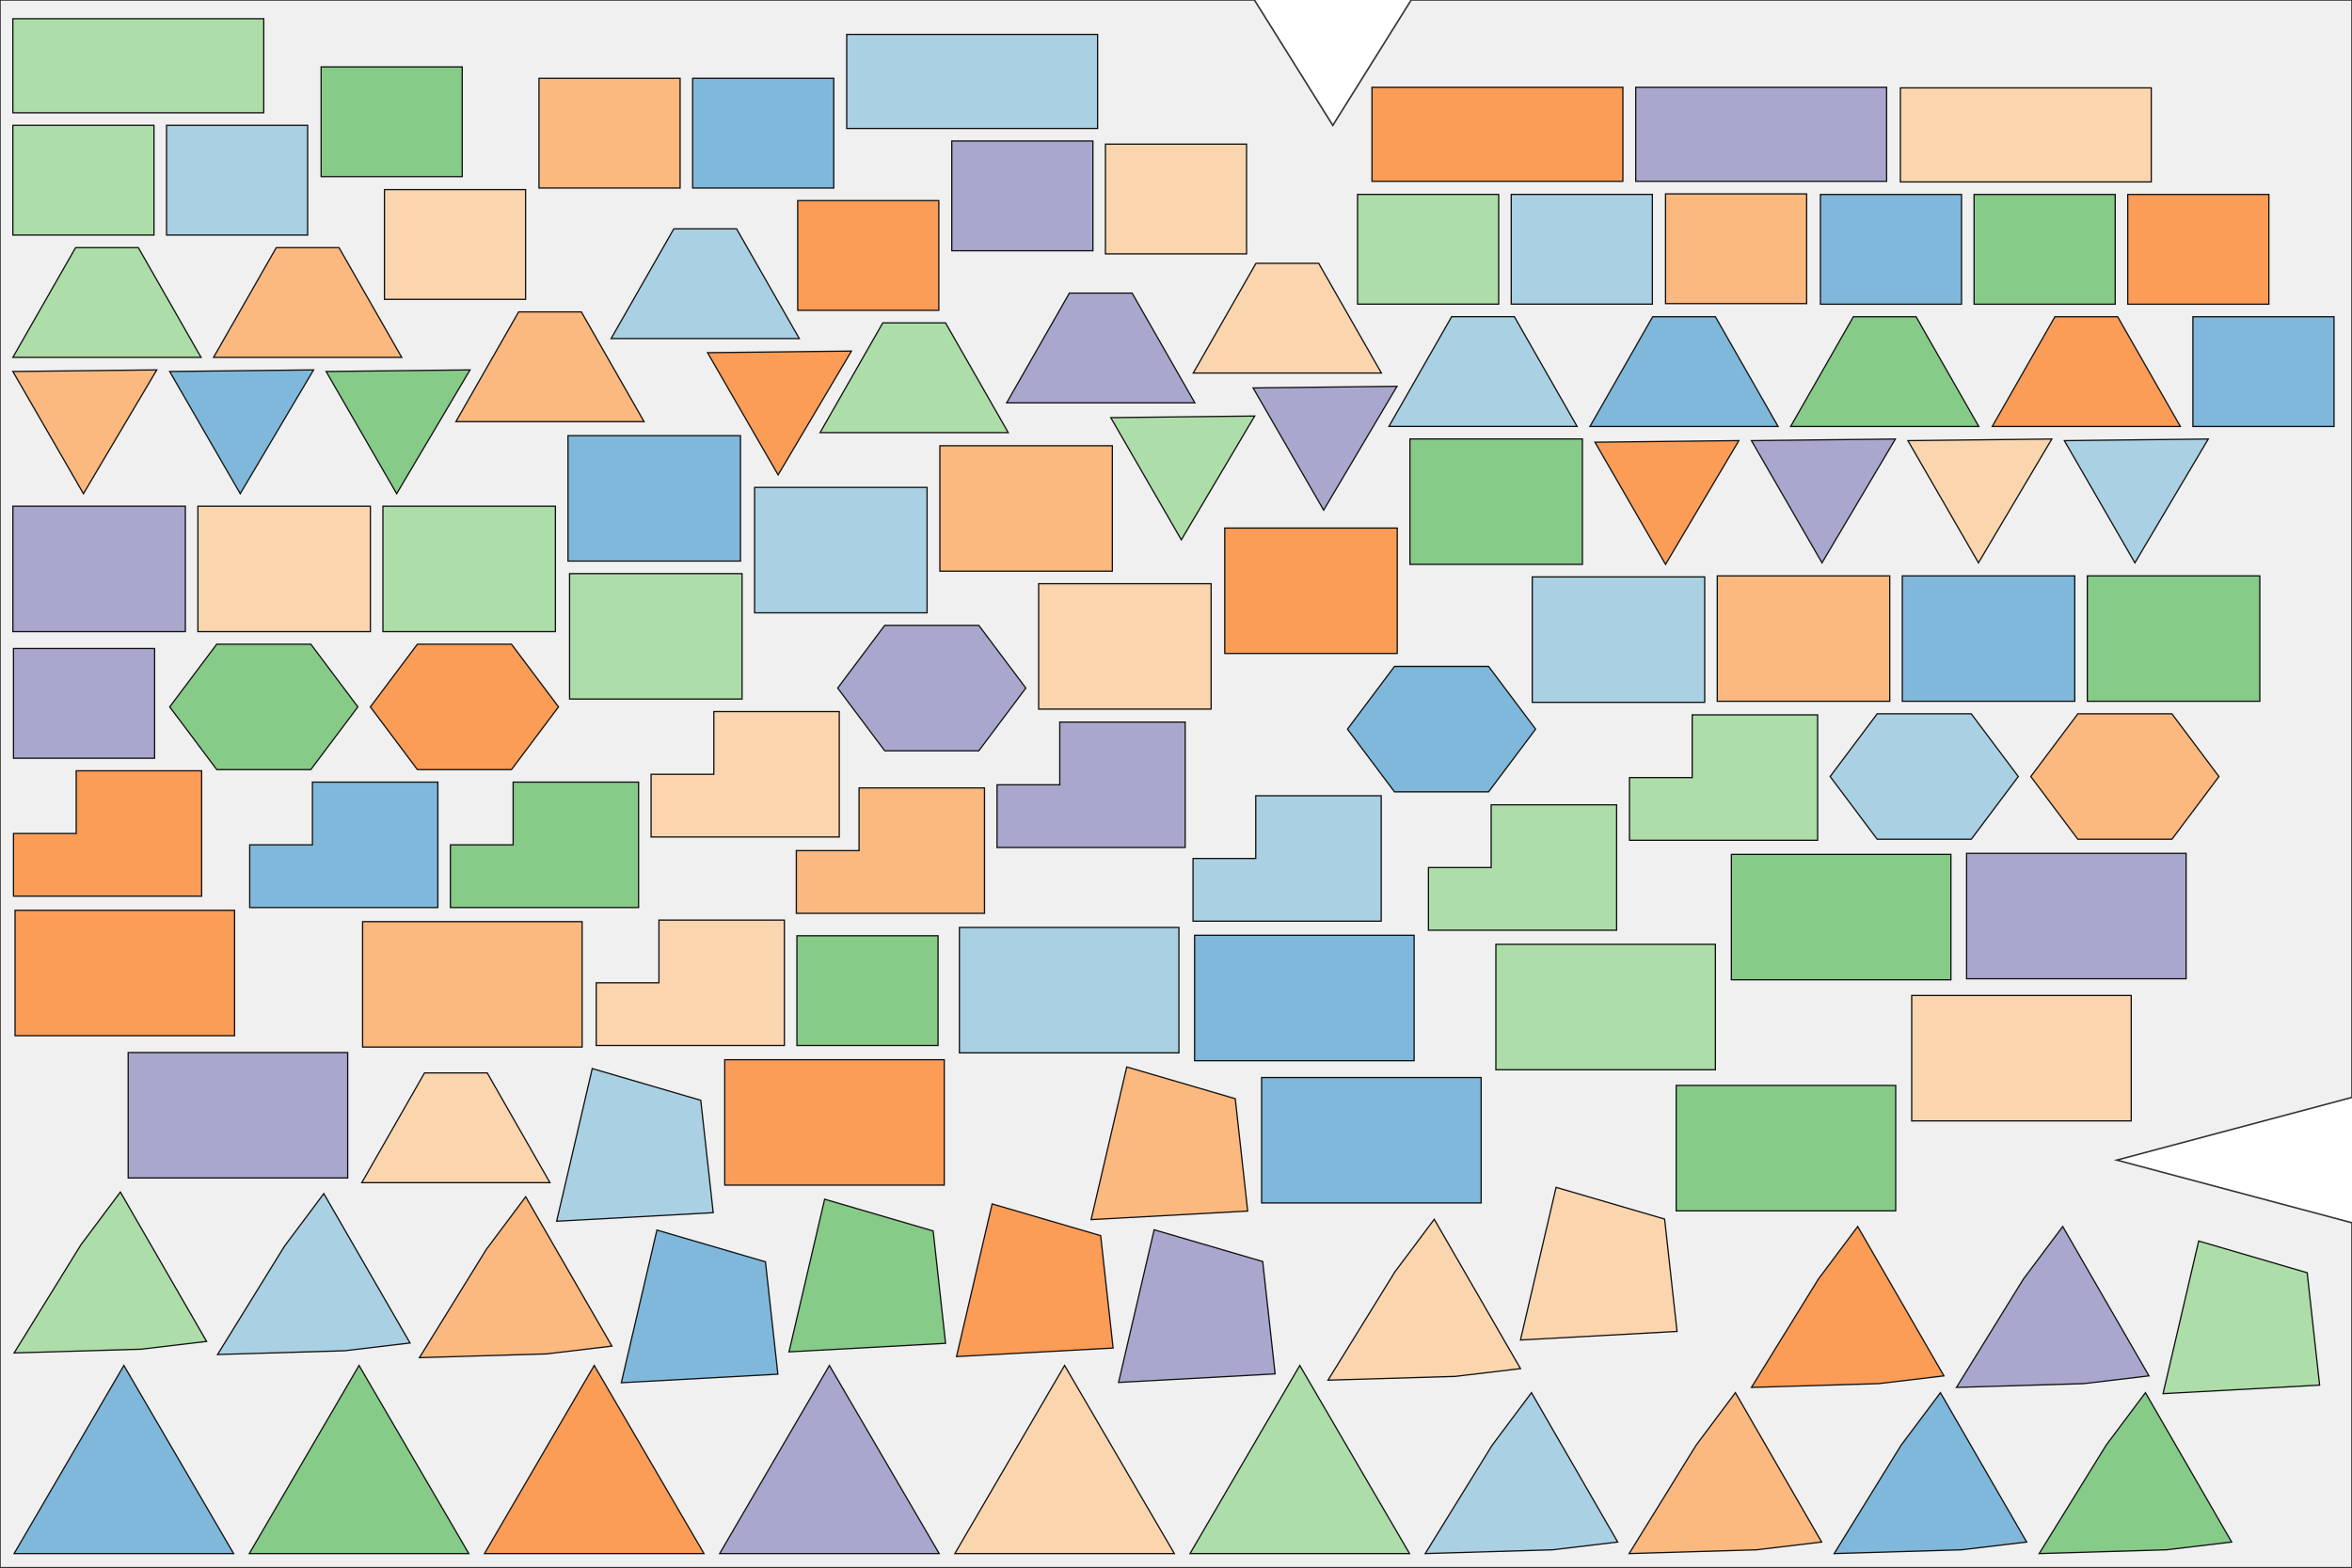
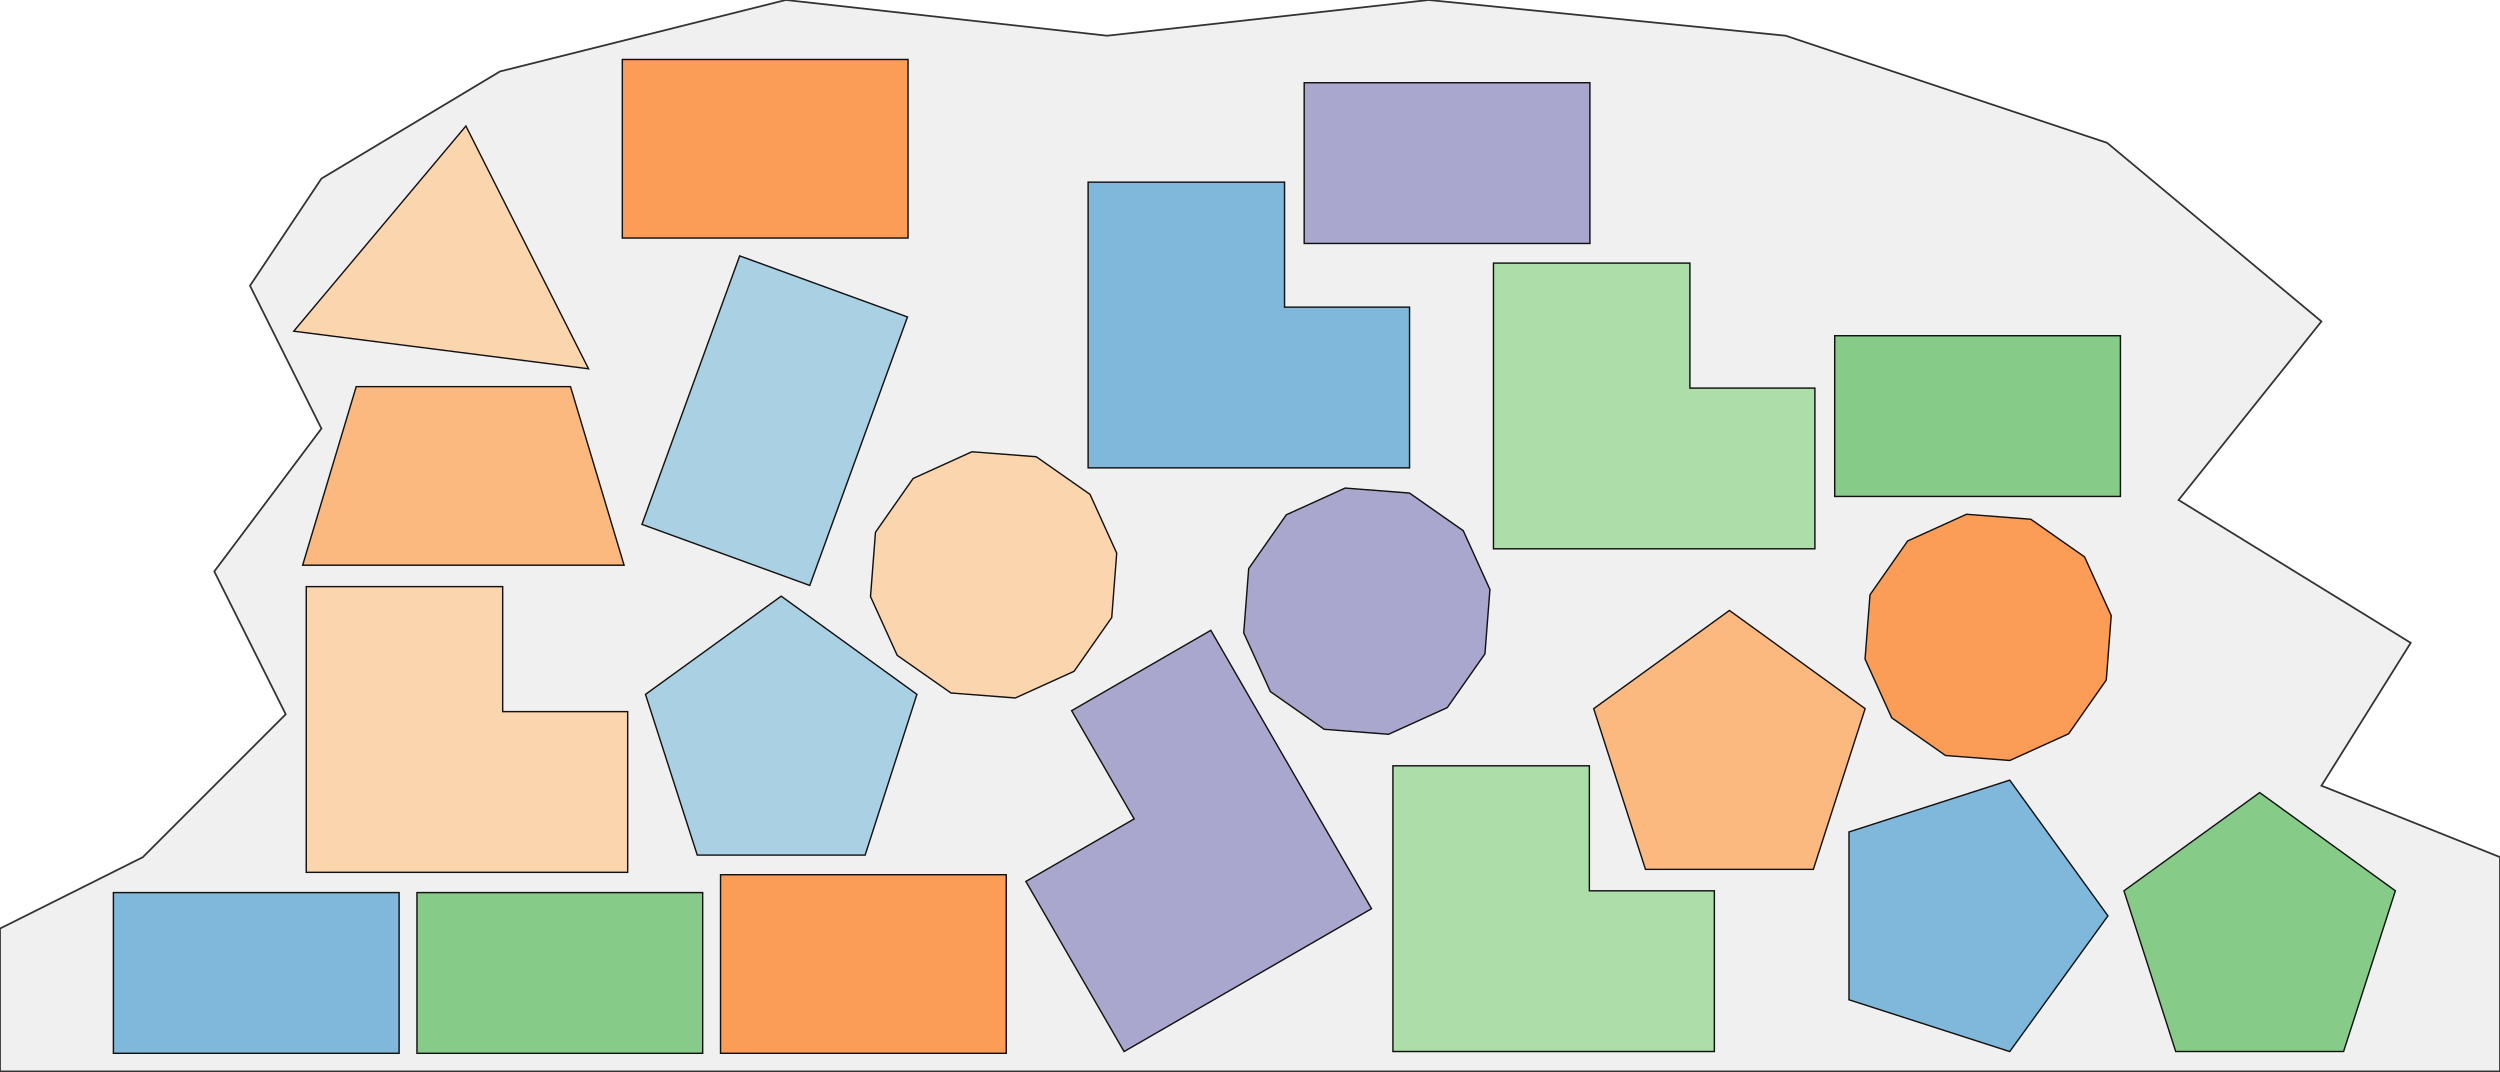
- <svg xmlns="http://www.w3.org/2000/svg" width="1500.0" height="1000.0" viewBox="0.0 0.0 1500.0 1000.0">
-   <rect x="0.0" y="0.0" width="1500.0" height="1000.0" fill="white" />
-   <g transform="translate(0,1000.0) scale(1,-1)">
-     <path d="M 0.000 0.000 L 1500.000 0.000 L 1500.000 220.000 L 1350.000 260.000 L 1500.000 300.000 L 1500.000 1000.000 L 900.000 1000.000 L 850.000 920.000 L 800.000 1000.000 L 0.000 1000.000 L 0.000 0.000 Z " fill="#f0f0f0" stroke="#333" stroke-width="1" />
-     <path d="M 8.995 9.000 L 148.995 9.000 L 78.995 129.000 L 8.995 9.000 Z " fill="#6baed6" fill-opacity="0.85" stroke="#111" stroke-width="0.8">
+ <svg xmlns="http://www.w3.org/2000/svg" width="1400.0" height="600.0" viewBox="0.0 0.0 1400.0 600.0">
+   <rect x="0.0" y="0.0" width="1400.0" height="600.0" fill="white" />
+   <g transform="translate(0,600.0) scale(1,-1)">
+     <path d="M 0.000 0.000 L 1400.000 0.000 L 1400.000 120.000 L 1300.000 160.000 L 1350.000 240.000 L 1220.000 320.000 L 1300.000 420.000 L 1180.000 520.000 L 1000.000 580.000 L 800.000 600.000 L 620.000 580.000 L 440.000 600.000 L 280.000 560.000 L 180.000 500.000 L 140.000 440.000 L 180.000 360.000 L 120.000 280.000 L 160.000 200.000 L 80.000 120.000 L 0.000 80.000 L 0.000 0.000 Z " fill="#f0f0f0" stroke="#333" stroke-width="1" />
+     <path d="M 63.500 10.151 L 223.500 10.151 L 223.500 100.151 L 63.500 100.151 L 63.500 10.151 Z " fill="#6baed6" fill-opacity="0.85" stroke="#111" stroke-width="0.8">
      </path>
-     <path d="M 158.985 9.000 L 298.985 9.000 L 228.985 129.000 L 158.985 9.000 Z " fill="#74c476" fill-opacity="0.85" stroke="#111" stroke-width="0.8">
+     <path d="M 233.500 10.151 L 393.500 10.151 L 393.500 100.151 L 233.500 100.151 L 233.500 10.151 Z " fill="#74c476" fill-opacity="0.85" stroke="#111" stroke-width="0.8">
      </path>
-     <path d="M 308.975 9.000 L 448.975 9.000 L 378.975 129.000 L 308.975 9.000 Z " fill="#fd8d3c" fill-opacity="0.85" stroke="#111" stroke-width="0.8">
+     <path d="M 563.500 10.151 L 563.500 110.151 L 403.500 110.151 L 403.500 10.151 L 563.500 10.151 Z " fill="#fd8d3c" fill-opacity="0.85" stroke="#111" stroke-width="0.8">
      </path>
-     <path d="M 458.966 9.000 L 598.966 9.000 L 528.966 129.000 L 458.966 9.000 Z " fill="#9e9ac8" fill-opacity="0.85" stroke="#111" stroke-width="0.8">
+     <path d="M 768.051 91.138 L 678.051 247.022 L 600.109 202.022 L 635.109 141.400 L 574.487 106.400 L 629.487 11.138 L 768.051 91.138 Z " fill="#9e9ac8" fill-opacity="0.85" stroke="#111" stroke-width="0.8">
      </path>
-     <path d="M 608.956 9.000 L 748.956 9.000 L 678.956 129.000 L 608.956 9.000 Z " fill="#fdd0a2" fill-opacity="0.85" stroke="#111" stroke-width="0.8">
+     <path d="M 171.500 111.493 L 351.500 111.493 L 351.500 201.493 L 281.500 201.493 L 281.500 271.493 L 171.500 271.493 L 171.500 111.493 Z " fill="#fdd0a2" fill-opacity="0.85" stroke="#111" stroke-width="0.8">
      </path>
-     <path d="M 758.946 9.000 L 898.946 9.000 L 828.946 129.000 L 758.946 9.000 Z " fill="#a1d99b" fill-opacity="0.85" stroke="#111" stroke-width="0.8">
+     <path d="M 780.038 11.151 L 960.038 11.151 L 960.038 101.151 L 890.038 101.151 L 890.038 171.151 L 780.038 171.151 L 780.038 11.151 Z " fill="#a1d99b" fill-opacity="0.85" stroke="#111" stroke-width="0.8">
      </path>
-     <path d="M 1031.701 16.366 L 976.701 111.629 L 951.609 78.090 L 908.938 8.998 L 990.109 11.406 L 1031.701 16.366 Z " fill="#9ecae1" fill-opacity="0.85" stroke="#111" stroke-width="0.8">
+     <path d="M 437.469 266.151 L 361.469 211.151 L 390.469 121.151 L 484.469 121.151 L 513.469 211.151 L 437.469 266.151 Z " fill="#9ecae1" fill-opacity="0.85" stroke="#111" stroke-width="0.8">
      </path>
-     <path d="M 1161.760 16.366 L 1106.760 111.629 L 1081.668 78.090 L 1038.997 8.998 L 1120.168 11.406 L 1161.760 16.366 Z " fill="#fdae6b" fill-opacity="0.85" stroke="#111" stroke-width="0.8">
+     <path d="M 968.469 258.151 L 892.469 203.151 L 921.469 113.151 L 1015.469 113.151 L 1044.469 203.151 L 968.469 258.151 Z " fill="#fdae6b" fill-opacity="0.85" stroke="#111" stroke-width="0.8">
      </path>
-     <path d="M 1292.508 16.366 L 1237.508 111.629 L 1212.416 78.090 L 1169.745 8.998 L 1250.916 11.406 L 1292.508 16.366 Z " fill="#6baed6" fill-opacity="0.85" stroke="#111" stroke-width="0.8">
+     <path d="M 1180.437 87.119 L 1125.437 163.119 L 1035.437 134.119 L 1035.437 40.119 L 1125.437 11.119 L 1180.437 87.119 Z " fill="#6baed6" fill-opacity="0.85" stroke="#111" stroke-width="0.8">
      </path>
-     <path d="M 1423.256 16.366 L 1368.256 111.629 L 1343.164 78.090 L 1300.493 8.998 L 1381.664 11.406 L 1423.256 16.366 Z " fill="#74c476" fill-opacity="0.85" stroke="#111" stroke-width="0.8">
+     <path d="M 1265.406 156.151 L 1189.406 101.151 L 1218.406 11.151 L 1312.406 11.151 L 1341.406 101.151 L 1265.406 156.151 Z " fill="#74c476" fill-opacity="0.85" stroke="#111" stroke-width="0.8">
      </path>
-     <path d="M 1239.760 122.366 L 1184.760 217.629 L 1159.668 184.090 L 1116.997 114.998 L 1198.168 117.406 L 1239.760 122.366 Z " fill="#fd8d3c" fill-opacity="0.85" stroke="#111" stroke-width="0.8">
+     <path d="M 1182.295 255.228 L 1167.354 288.133 L 1137.235 309.223 L 1101.203 312.009 L 1068.298 297.068 L 1047.208 266.948 L 1044.422 230.917 L 1059.363 198.011 L 1089.483 176.921 L 1125.514 174.136 L 1158.420 189.077 L 1179.510 219.196 L 1182.295 255.228 Z " fill="#fd8d3c" fill-opacity="0.85" stroke="#111" stroke-width="0.8">
      </path>
-     <path d="M 1370.508 122.366 L 1315.508 217.629 L 1290.416 184.090 L 1247.745 114.998 L 1328.916 117.406 L 1370.508 122.366 Z " fill="#9e9ac8" fill-opacity="0.85" stroke="#111" stroke-width="0.8">
+     <path d="M 834.358 269.899 L 819.417 302.804 L 789.297 323.894 L 753.266 326.680 L 720.361 311.739 L 699.271 281.619 L 696.485 245.588 L 711.426 212.683 L 741.546 191.592 L 777.577 188.807 L 810.482 203.748 L 831.573 233.868 L 834.358 269.899 Z " fill="#9e9ac8" fill-opacity="0.85" stroke="#111" stroke-width="0.8">
      </path>
-     <path d="M 969.701 126.987 L 914.701 222.250 L 889.609 188.710 L 846.938 119.618 L 928.109 122.026 L 969.701 126.987 Z " fill="#fdd0a2" fill-opacity="0.85" stroke="#111" stroke-width="0.8">
+     <path d="M 625.358 290.228 L 610.417 323.133 L 580.297 344.223 L 544.266 347.009 L 511.361 332.068 L 490.271 301.948 L 487.485 265.917 L 502.426 233.011 L 532.546 211.921 L 568.577 209.136 L 601.482 224.077 L 622.573 254.196 L 625.358 290.228 Z " fill="#fdd0a2" fill-opacity="0.85" stroke="#111" stroke-width="0.8">
      </path>
-     <path d="M 131.760 144.344 L 76.760 239.607 L 51.668 206.067 L 8.997 136.975 L 90.168 139.383 L 131.760 144.344 Z " fill="#a1d99b" fill-opacity="0.85" stroke="#111" stroke-width="0.8">
+     <path d="M 836.343 292.665 L 1016.343 292.665 L 1016.343 382.665 L 946.343 382.665 L 946.343 452.665 L 836.343 452.665 L 836.343 292.665 Z " fill="#a1d99b" fill-opacity="0.85" stroke="#111" stroke-width="0.8">
      </path>
-     <path d="M 261.508 143.344 L 206.508 238.607 L 181.416 205.067 L 138.745 135.975 L 219.916 138.383 L 261.508 143.344 Z " fill="#9ecae1" fill-opacity="0.85" stroke="#111" stroke-width="0.8">
+     <path d="M 508.188 422.497 L 414.218 456.699 L 359.495 306.348 L 453.465 272.146 L 508.188 422.497 Z " fill="#9ecae1" fill-opacity="0.85" stroke="#111" stroke-width="0.8">
      </path>
-     <path d="M 390.256 141.344 L 335.256 236.607 L 310.164 203.067 L 267.493 133.975 L 348.664 136.383 L 390.256 141.344 Z " fill="#fdae6b" fill-opacity="0.85" stroke="#111" stroke-width="0.8">
+     <path d="M 169.479 283.493 L 349.479 283.493 L 319.479 383.493 L 199.479 383.493 L 169.479 283.493 Z " fill="#fdae6b" fill-opacity="0.85" stroke="#111" stroke-width="0.8">
      </path>
-     <path d="M 496.094 123.432 L 488.168 195.106 L 418.959 215.357 L 396.243 117.972 L 496.094 123.432 Z " fill="#6baed6" fill-opacity="0.85" stroke="#111" stroke-width="0.8">
+     <path d="M 609.343 337.994 L 789.343 337.994 L 789.343 427.994 L 719.343 427.994 L 719.343 497.994 L 609.343 497.994 L 609.343 337.994 Z " fill="#6baed6" fill-opacity="0.85" stroke="#111" stroke-width="0.8">
      </path>
-     <path d="M 603.050 143.121 L 595.124 214.795 L 525.915 235.046 L 503.199 137.661 L 603.050 143.121 Z " fill="#74c476" fill-opacity="0.85" stroke="#111" stroke-width="0.8">
+     <path d="M 1027.437 321.994 L 1187.437 321.994 L 1187.437 411.994 L 1027.437 411.994 L 1027.437 321.994 Z " fill="#74c476" fill-opacity="0.85" stroke="#111" stroke-width="0.8">
      </path>
-     <path d="M 709.882 140.121 L 701.957 211.795 L 632.748 232.046 L 610.031 134.661 L 709.882 140.121 Z " fill="#fd8d3c" fill-opacity="0.85" stroke="#111" stroke-width="0.8">
+     <path d="M 508.500 466.694 L 508.500 566.694 L 348.500 566.694 L 348.500 466.694 L 508.500 466.694 Z " fill="#fd8d3c" fill-opacity="0.85" stroke="#111" stroke-width="0.8">
      </path>
-     <path d="M 813.215 123.621 L 805.289 195.295 L 736.080 215.546 L 713.364 118.161 L 813.215 123.621 Z " fill="#9e9ac8" fill-opacity="0.85" stroke="#111" stroke-width="0.8">
+     <path d="M 730.343 463.665 L 890.343 463.665 L 890.343 553.665 L 730.343 553.665 L 730.343 463.665 Z " fill="#9e9ac8" fill-opacity="0.85" stroke="#111" stroke-width="0.8">
      </path>
-     <path d="M 1069.539 150.695 L 1061.613 222.369 L 992.404 242.620 L 969.688 145.235 L 1069.539 150.695 Z " fill="#fdd0a2" fill-opacity="0.85" stroke="#111" stroke-width="0.8">
-       </path>
-     <path d="M 1479.346 116.454 L 1471.420 188.129 L 1402.211 208.380 L 1379.495 110.994 L 1479.346 116.454 Z " fill="#a1d99b" fill-opacity="0.85" stroke="#111" stroke-width="0.8">
-       </path>
-     <path d="M 454.850 226.454 L 446.924 298.129 L 377.715 318.380 L 354.999 220.994 L 454.850 226.454 Z " fill="#9ecae1" fill-opacity="0.85" stroke="#111" stroke-width="0.8">
-       </path>
-     <path d="M 795.715 227.488 L 787.789 299.162 L 718.580 319.413 L 695.864 222.027 L 795.715 227.488 Z " fill="#fdae6b" fill-opacity="0.85" stroke="#111" stroke-width="0.8">
-       </path>
-     <path d="M 944.600 232.667 L 944.600 312.667 L 804.600 312.667 L 804.600 232.667 L 944.600 232.667 Z " fill="#6baed6" fill-opacity="0.85" stroke="#111" stroke-width="0.8">
-       </path>
-     <path d="M 1209.000 227.620 L 1209.000 307.620 L 1069.000 307.620 L 1069.000 227.620 L 1209.000 227.620 Z " fill="#74c476" fill-opacity="0.85" stroke="#111" stroke-width="0.8">
-       </path>
-     <path d="M 602.200 244.033 L 602.200 324.033 L 462.200 324.033 L 462.200 244.033 L 602.200 244.033 Z " fill="#fd8d3c" fill-opacity="0.85" stroke="#111" stroke-width="0.8">
-       </path>
-     <path d="M 221.748 248.598 L 221.748 328.598 L 81.748 328.598 L 81.748 248.598 L 221.748 248.598 Z " fill="#9e9ac8" fill-opacity="0.85" stroke="#111" stroke-width="0.8">
-       </path>
-     <path d="M 1359.200 285.000 L 1359.200 365.000 L 1219.200 365.000 L 1219.200 285.000 L 1359.200 285.000 Z " fill="#fdd0a2" fill-opacity="0.85" stroke="#111" stroke-width="0.8">
-       </path>
-     <path d="M 1094.000 317.620 L 1094.000 397.620 L 954.000 397.620 L 954.000 317.620 L 1094.000 317.620 Z " fill="#a1d99b" fill-opacity="0.85" stroke="#111" stroke-width="0.8">
-       </path>
-     <path d="M 751.865 328.400 L 751.865 408.400 L 611.865 408.400 L 611.865 328.400 L 751.865 328.400 Z " fill="#9ecae1" fill-opacity="0.85" stroke="#111" stroke-width="0.8">
-       </path>
-     <path d="M 371.248 332.098 L 371.248 412.098 L 231.248 412.098 L 231.248 332.098 L 371.248 332.098 Z " fill="#fdae6b" fill-opacity="0.85" stroke="#111" stroke-width="0.8">
-       </path>
-     <path d="M 901.865 323.400 L 901.865 403.400 L 761.865 403.400 L 761.865 323.400 L 901.865 323.400 Z " fill="#6baed6" fill-opacity="0.85" stroke="#111" stroke-width="0.8">
-       </path>
-     <path d="M 1244.200 375.000 L 1244.200 455.000 L 1104.200 455.000 L 1104.200 375.000 L 1244.200 375.000 Z " fill="#74c476" fill-opacity="0.85" stroke="#111" stroke-width="0.8">
-       </path>
-     <path d="M 149.600 339.333 L 149.600 419.333 L 9.600 419.333 L 9.600 339.333 L 149.600 339.333 Z " fill="#fd8d3c" fill-opacity="0.85" stroke="#111" stroke-width="0.8">
-       </path>
-     <path d="M 1394.200 375.667 L 1394.200 455.667 L 1254.200 455.667 L 1254.200 375.667 L 1394.200 375.667 Z " fill="#9e9ac8" fill-opacity="0.85" stroke="#111" stroke-width="0.8">
-       </path>
-     <path d="M 380.248 333.098 L 500.248 333.098 L 500.248 413.098 L 420.248 413.098 L 420.248 373.098 L 380.248 373.098 L 380.248 333.098 Z " fill="#fdd0a2" fill-opacity="0.85" stroke="#111" stroke-width="0.8">
-       </path>
-     <path d="M 911.000 406.620 L 1031.000 406.620 L 1031.000 486.620 L 951.000 486.620 L 951.000 446.620 L 911.000 446.620 L 911.000 406.620 Z " fill="#a1d99b" fill-opacity="0.85" stroke="#111" stroke-width="0.8">
-       </path>
-     <path d="M 760.865 412.400 L 880.865 412.400 L 880.865 492.400 L 800.865 492.400 L 800.865 452.400 L 760.865 452.400 L 760.865 412.400 Z " fill="#9ecae1" fill-opacity="0.85" stroke="#111" stroke-width="0.8">
-       </path>
-     <path d="M 507.865 417.400 L 627.865 417.400 L 627.865 497.400 L 547.865 497.400 L 547.865 457.400 L 507.865 457.400 L 507.865 417.400 Z " fill="#fdae6b" fill-opacity="0.85" stroke="#111" stroke-width="0.8">
-       </path>
-     <path d="M 159.248 421.098 L 279.248 421.098 L 279.248 501.098 L 199.248 501.098 L 199.248 461.098 L 159.248 461.098 L 159.248 421.098 Z " fill="#6baed6" fill-opacity="0.85" stroke="#111" stroke-width="0.8">
-       </path>
-     <path d="M 287.248 421.098 L 407.248 421.098 L 407.248 501.098 L 327.248 501.098 L 327.248 461.098 L 287.248 461.098 L 287.248 421.098 Z " fill="#74c476" fill-opacity="0.85" stroke="#111" stroke-width="0.8">
-       </path>
-     <path d="M 8.600 428.333 L 128.600 428.333 L 128.600 508.333 L 48.600 508.333 L 48.600 468.333 L 8.600 468.333 L 8.600 428.333 Z " fill="#fd8d3c" fill-opacity="0.85" stroke="#111" stroke-width="0.8">
-       </path>
-     <path d="M 635.865 459.400 L 755.865 459.400 L 755.865 539.400 L 675.865 539.400 L 675.865 499.400 L 635.865 499.400 L 635.865 459.400 Z " fill="#9e9ac8" fill-opacity="0.85" stroke="#111" stroke-width="0.8">
-       </path>
-     <path d="M 415.248 466.098 L 535.248 466.098 L 535.248 546.098 L 455.248 546.098 L 455.248 506.098 L 415.248 506.098 L 415.248 466.098 Z " fill="#fdd0a2" fill-opacity="0.85" stroke="#111" stroke-width="0.8">
-       </path>
-     <path d="M 1039.200 464.000 L 1159.200 464.000 L 1159.200 544.000 L 1079.200 544.000 L 1079.200 504.000 L 1039.200 504.000 L 1039.200 464.000 Z " fill="#a1d99b" fill-opacity="0.85" stroke="#111" stroke-width="0.8">
-       </path>
-     <path d="M 1197.183 464.667 L 1257.183 464.667 L 1287.183 504.667 L 1257.183 544.667 L 1197.183 544.667 L 1167.183 504.667 L 1197.183 464.667 Z " fill="#9ecae1" fill-opacity="0.85" stroke="#111" stroke-width="0.8">
-       </path>
-     <path d="M 1325.149 464.667 L 1385.149 464.667 L 1415.149 504.667 L 1385.149 544.667 L 1325.149 544.667 L 1295.149 504.667 L 1325.149 464.667 Z " fill="#fdae6b" fill-opacity="0.85" stroke="#111" stroke-width="0.8">
-       </path>
-     <path d="M 889.348 494.900 L 949.348 494.900 L 979.348 534.900 L 949.348 574.900 L 889.348 574.900 L 859.348 534.900 L 889.348 494.900 Z " fill="#6baed6" fill-opacity="0.85" stroke="#111" stroke-width="0.8">
-       </path>
-     <path d="M 138.231 509.098 L 198.231 509.098 L 228.231 549.098 L 198.231 589.098 L 138.231 589.098 L 108.231 549.098 L 138.231 509.098 Z " fill="#74c476" fill-opacity="0.85" stroke="#111" stroke-width="0.8">
-       </path>
-     <path d="M 266.197 509.098 L 326.197 509.098 L 356.197 549.098 L 326.197 589.098 L 266.197 589.098 L 236.197 549.098 L 266.197 509.098 Z " fill="#fd8d3c" fill-opacity="0.85" stroke="#111" stroke-width="0.8">
-       </path>
-     <path d="M 564.231 521.098 L 624.231 521.098 L 654.231 561.098 L 624.231 601.098 L 564.231 601.098 L 534.231 561.098 L 564.231 521.098 Z " fill="#9e9ac8" fill-opacity="0.85" stroke="#111" stroke-width="0.8">
-       </path>
-     <path d="M 662.400 547.667 L 772.400 547.667 L 772.400 627.667 L 662.400 627.667 L 662.400 547.667 Z " fill="#fdd0a2" fill-opacity="0.85" stroke="#111" stroke-width="0.8">
-       </path>
-     <path d="M 363.248 554.098 L 473.248 554.098 L 473.248 634.098 L 363.248 634.098 L 363.248 554.098 Z " fill="#a1d99b" fill-opacity="0.85" stroke="#111" stroke-width="0.8">
-       </path>
-     <path d="M 977.200 552.000 L 1087.200 552.000 L 1087.200 632.000 L 977.200 632.000 L 977.200 552.000 Z " fill="#9ecae1" fill-opacity="0.85" stroke="#111" stroke-width="0.8">
-       </path>
-     <path d="M 1095.200 552.667 L 1205.200 552.667 L 1205.200 632.667 L 1095.200 632.667 L 1095.200 552.667 Z " fill="#fdae6b" fill-opacity="0.85" stroke="#111" stroke-width="0.8">
-       </path>
-     <path d="M 1213.200 552.667 L 1323.200 552.667 L 1323.200 632.667 L 1213.200 632.667 L 1213.200 552.667 Z " fill="#6baed6" fill-opacity="0.85" stroke="#111" stroke-width="0.8">
-       </path>
-     <path d="M 1331.200 552.667 L 1441.200 552.667 L 1441.200 632.667 L 1331.200 632.667 L 1331.200 552.667 Z " fill="#74c476" fill-opacity="0.85" stroke="#111" stroke-width="0.8">
-       </path>
-     <path d="M 781.100 583.167 L 891.100 583.167 L 891.100 663.167 L 781.100 663.167 L 781.100 583.167 Z " fill="#fd8d3c" fill-opacity="0.85" stroke="#111" stroke-width="0.8">
-       </path>
-     <path d="M 8.214 597.098 L 118.214 597.098 L 118.214 677.098 L 8.214 677.098 L 8.214 597.098 Z " fill="#9e9ac8" fill-opacity="0.85" stroke="#111" stroke-width="0.8">
-       </path>
-     <path d="M 126.214 597.098 L 236.214 597.098 L 236.214 677.098 L 126.214 677.098 L 126.214 597.098 Z " fill="#fdd0a2" fill-opacity="0.85" stroke="#111" stroke-width="0.8">
-       </path>
-     <path d="M 244.214 597.098 L 354.214 597.098 L 354.214 677.098 L 244.214 677.098 L 244.214 597.098 Z " fill="#a1d99b" fill-opacity="0.85" stroke="#111" stroke-width="0.8">
-       </path>
-     <path d="M 481.248 609.098 L 591.248 609.098 L 591.248 689.098 L 481.248 689.098 L 481.248 609.098 Z " fill="#9ecae1" fill-opacity="0.85" stroke="#111" stroke-width="0.8">
-       </path>
-     <path d="M 599.400 635.667 L 709.400 635.667 L 709.400 715.667 L 599.400 715.667 L 599.400 635.667 Z " fill="#fdae6b" fill-opacity="0.85" stroke="#111" stroke-width="0.8">
-       </path>
-     <path d="M 362.248 642.098 L 472.248 642.098 L 472.248 722.098 L 362.248 722.098 L 362.248 642.098 Z " fill="#6baed6" fill-opacity="0.85" stroke="#111" stroke-width="0.8">
-       </path>
-     <path d="M 899.200 640.000 L 1009.200 640.000 L 1009.200 720.000 L 899.200 720.000 L 899.200 640.000 Z " fill="#74c476" fill-opacity="0.85" stroke="#111" stroke-width="0.8">
-       </path>
-     <path d="M 1017.196 717.926 L 1062.196 639.984 L 1108.978 718.955 L 1017.196 717.926 Z " fill="#fd8d3c" fill-opacity="0.85" stroke="#111" stroke-width="0.8">
-       </path>
-     <path d="M 1116.996 718.926 L 1161.996 640.984 L 1208.778 719.955 L 1116.996 718.926 Z " fill="#9e9ac8" fill-opacity="0.85" stroke="#111" stroke-width="0.8">
-       </path>
-     <path d="M 1216.770 718.926 L 1261.770 640.984 L 1308.553 719.955 L 1216.770 718.926 Z " fill="#fdd0a2" fill-opacity="0.85" stroke="#111" stroke-width="0.8">
-       </path>
-     <path d="M 708.396 733.593 L 753.396 655.651 L 800.178 734.622 L 708.396 733.593 Z " fill="#a1d99b" fill-opacity="0.85" stroke="#111" stroke-width="0.8">
-       </path>
-     <path d="M 1316.545 718.926 L 1361.545 640.984 L 1408.327 719.955 L 1316.545 718.926 Z " fill="#9ecae1" fill-opacity="0.85" stroke="#111" stroke-width="0.8">
-       </path>
-     <path d="M 8.210 763.024 L 53.210 685.082 L 99.992 764.053 L 8.210 763.024 Z " fill="#fdae6b" fill-opacity="0.85" stroke="#111" stroke-width="0.8">
-       </path>
-     <path d="M 108.210 763.024 L 153.210 685.082 L 199.992 764.053 L 108.210 763.024 Z " fill="#6baed6" fill-opacity="0.85" stroke="#111" stroke-width="0.8">
-       </path>
-     <path d="M 207.985 763.024 L 252.985 685.082 L 299.767 764.053 L 207.985 763.024 Z " fill="#74c476" fill-opacity="0.85" stroke="#111" stroke-width="0.8">
-       </path>
-     <path d="M 451.244 775.024 L 496.244 697.082 L 543.026 776.053 L 451.244 775.024 Z " fill="#fd8d3c" fill-opacity="0.85" stroke="#111" stroke-width="0.8">
-       </path>
-     <path d="M 799.170 752.548 L 844.170 674.606 L 890.953 753.577 L 799.170 752.548 Z " fill="#9e9ac8" fill-opacity="0.85" stroke="#111" stroke-width="0.8">
-       </path>
-     <path d="M 230.743 245.598 L 350.743 245.598 L 310.743 315.598 L 270.743 315.598 L 230.743 245.598 Z " fill="#fdd0a2" fill-opacity="0.85" stroke="#111" stroke-width="0.8">
-       </path>
-     <path d="M 523.017 724.053 L 643.017 724.053 L 603.017 794.053 L 563.017 794.053 L 523.017 724.053 Z " fill="#a1d99b" fill-opacity="0.85" stroke="#111" stroke-width="0.8">
-       </path>
-     <path d="M 885.795 728.000 L 1005.795 728.000 L 965.795 798.000 L 925.795 798.000 L 885.795 728.000 Z " fill="#9ecae1" fill-opacity="0.85" stroke="#111" stroke-width="0.8">
-       </path>
-     <path d="M 290.758 731.053 L 410.758 731.053 L 370.758 801.053 L 330.758 801.053 L 290.758 731.053 Z " fill="#fdae6b" fill-opacity="0.85" stroke="#111" stroke-width="0.8">
-       </path>
-     <path d="M 1013.995 727.955 L 1133.995 727.955 L 1093.995 797.955 L 1053.995 797.955 L 1013.995 727.955 Z " fill="#6baed6" fill-opacity="0.85" stroke="#111" stroke-width="0.8">
-       </path>
-     <path d="M 1141.984 727.955 L 1261.984 727.955 L 1221.984 797.955 L 1181.984 797.955 L 1141.984 727.955 Z " fill="#74c476" fill-opacity="0.85" stroke="#111" stroke-width="0.8">
-       </path>
-     <path d="M 1270.544 727.955 L 1390.544 727.955 L 1350.544 797.955 L 1310.544 797.955 L 1270.544 727.955 Z " fill="#fd8d3c" fill-opacity="0.85" stroke="#111" stroke-width="0.8">
-       </path>
-     <path d="M 642.007 743.053 L 762.007 743.053 L 722.007 813.053 L 682.007 813.053 L 642.007 743.053 Z " fill="#9e9ac8" fill-opacity="0.85" stroke="#111" stroke-width="0.8">
-       </path>
-     <path d="M 760.997 762.053 L 880.997 762.053 L 840.997 832.053 L 800.997 832.053 L 760.997 762.053 Z " fill="#fdd0a2" fill-opacity="0.85" stroke="#111" stroke-width="0.8">
-       </path>
-     <path d="M 8.209 772.053 L 128.209 772.053 L 88.209 842.053 L 48.209 842.053 L 8.209 772.053 Z " fill="#a1d99b" fill-opacity="0.85" stroke="#111" stroke-width="0.8">
-       </path>
-     <path d="M 389.748 784.053 L 509.748 784.053 L 469.748 854.053 L 429.748 854.053 L 389.748 784.053 Z " fill="#9ecae1" fill-opacity="0.85" stroke="#111" stroke-width="0.8">
-       </path>
-     <path d="M 136.199 772.053 L 256.199 772.053 L 216.199 842.053 L 176.199 842.053 L 136.199 772.053 Z " fill="#fdae6b" fill-opacity="0.85" stroke="#111" stroke-width="0.8">
-       </path>
-     <path d="M 1488.539 727.955 L 1488.539 797.955 L 1398.539 797.955 L 1398.539 727.955 L 1488.539 727.955 Z " fill="#6baed6" fill-opacity="0.85" stroke="#111" stroke-width="0.8">
-       </path>
-     <path d="M 598.248 333.098 L 598.248 403.098 L 508.248 403.098 L 508.248 333.098 L 598.248 333.098 Z " fill="#74c476" fill-opacity="0.85" stroke="#111" stroke-width="0.8">
-       </path>
-     <path d="M 598.742 802.053 L 598.742 872.053 L 508.742 872.053 L 508.742 802.053 L 598.742 802.053 Z " fill="#fd8d3c" fill-opacity="0.85" stroke="#111" stroke-width="0.8">
-       </path>
-     <path d="M 98.600 516.333 L 98.600 586.333 L 8.600 586.333 L 8.600 516.333 L 98.600 516.333 Z " fill="#9e9ac8" fill-opacity="0.85" stroke="#111" stroke-width="0.8">
-       </path>
-     <path d="M 335.193 809.053 L 335.193 879.053 L 245.193 879.053 L 245.193 809.053 L 335.193 809.053 Z " fill="#fdd0a2" fill-opacity="0.85" stroke="#111" stroke-width="0.8">
-       </path>
-     <path d="M 955.800 806.000 L 955.800 876.000 L 865.800 876.000 L 865.800 806.000 L 955.800 806.000 Z " fill="#a1d99b" fill-opacity="0.85" stroke="#111" stroke-width="0.8">
-       </path>
-     <path d="M 1053.800 806.000 L 1053.800 876.000 L 963.800 876.000 L 963.800 806.000 L 1053.800 806.000 Z " fill="#9ecae1" fill-opacity="0.85" stroke="#111" stroke-width="0.8">
-       </path>
-     <path d="M 1152.200 806.333 L 1152.200 876.333 L 1062.200 876.333 L 1062.200 806.333 L 1152.200 806.333 Z " fill="#fdae6b" fill-opacity="0.85" stroke="#111" stroke-width="0.8">
-       </path>
-     <path d="M 1250.979 805.955 L 1250.979 875.955 L 1160.979 875.955 L 1160.979 805.955 L 1250.979 805.955 Z " fill="#6baed6" fill-opacity="0.85" stroke="#111" stroke-width="0.8">
-       </path>
-     <path d="M 1348.979 805.955 L 1348.979 875.955 L 1258.979 875.955 L 1258.979 805.955 L 1348.979 805.955 Z " fill="#74c476" fill-opacity="0.85" stroke="#111" stroke-width="0.8">
-       </path>
-     <path d="M 1446.979 805.955 L 1446.979 875.955 L 1356.979 875.955 L 1356.979 805.955 L 1446.979 805.955 Z " fill="#fd8d3c" fill-opacity="0.85" stroke="#111" stroke-width="0.8">
-       </path>
-     <path d="M 697.002 840.053 L 697.002 910.053 L 607.002 910.053 L 607.002 840.053 L 697.002 840.053 Z " fill="#9e9ac8" fill-opacity="0.85" stroke="#111" stroke-width="0.8">
-       </path>
-     <path d="M 795.002 838.053 L 795.002 908.053 L 705.002 908.053 L 705.002 838.053 L 795.002 838.053 Z " fill="#fdd0a2" fill-opacity="0.85" stroke="#111" stroke-width="0.8">
-       </path>
-     <path d="M 98.204 850.053 L 98.204 920.053 L 8.204 920.053 L 8.204 850.053 L 98.204 850.053 Z " fill="#a1d99b" fill-opacity="0.85" stroke="#111" stroke-width="0.8">
-       </path>
-     <path d="M 196.204 850.053 L 196.204 920.053 L 106.204 920.053 L 106.204 850.053 L 196.204 850.053 Z " fill="#9ecae1" fill-opacity="0.85" stroke="#111" stroke-width="0.8">
-       </path>
-     <path d="M 433.742 880.053 L 433.742 950.053 L 343.742 950.053 L 343.742 880.053 L 433.742 880.053 Z " fill="#fdae6b" fill-opacity="0.85" stroke="#111" stroke-width="0.8">
-       </path>
-     <path d="M 531.742 880.053 L 531.742 950.053 L 441.742 950.053 L 441.742 880.053 L 531.742 880.053 Z " fill="#6baed6" fill-opacity="0.85" stroke="#111" stroke-width="0.8">
-       </path>
-     <path d="M 294.800 887.333 L 294.800 957.333 L 204.800 957.333 L 204.800 887.333 L 294.800 887.333 Z " fill="#74c476" fill-opacity="0.85" stroke="#111" stroke-width="0.8">
-       </path>
-     <path d="M 875.000 884.333 L 1035.000 884.333 L 1035.000 944.333 L 875.000 944.333 L 875.000 884.333 Z " fill="#fd8d3c" fill-opacity="0.85" stroke="#111" stroke-width="0.8">
-       </path>
-     <path d="M 1043.200 884.333 L 1203.200 884.333 L 1203.200 944.333 L 1043.200 944.333 L 1043.200 884.333 Z " fill="#9e9ac8" fill-opacity="0.85" stroke="#111" stroke-width="0.8">
-       </path>
-     <path d="M 1211.979 883.955 L 1371.979 883.955 L 1371.979 943.955 L 1211.979 943.955 L 1211.979 883.955 Z " fill="#fdd0a2" fill-opacity="0.85" stroke="#111" stroke-width="0.8">
-       </path>
-     <path d="M 8.204 928.053 L 168.204 928.053 L 168.204 988.053 L 8.204 988.053 L 8.204 928.053 Z " fill="#a1d99b" fill-opacity="0.85" stroke="#111" stroke-width="0.8">
-       </path>
-     <path d="M 540.002 918.053 L 700.002 918.053 L 700.002 978.053 L 540.002 978.053 L 540.002 918.053 Z " fill="#9ecae1" fill-opacity="0.85" stroke="#111" stroke-width="0.8">
+     <path d="M 260.902 529.434 L 164.484 414.527 L 329.581 393.481 L 260.902 529.434 Z " fill="#fdd0a2" fill-opacity="0.85" stroke="#111" stroke-width="0.8">
      </path>
  </g>
</svg>
